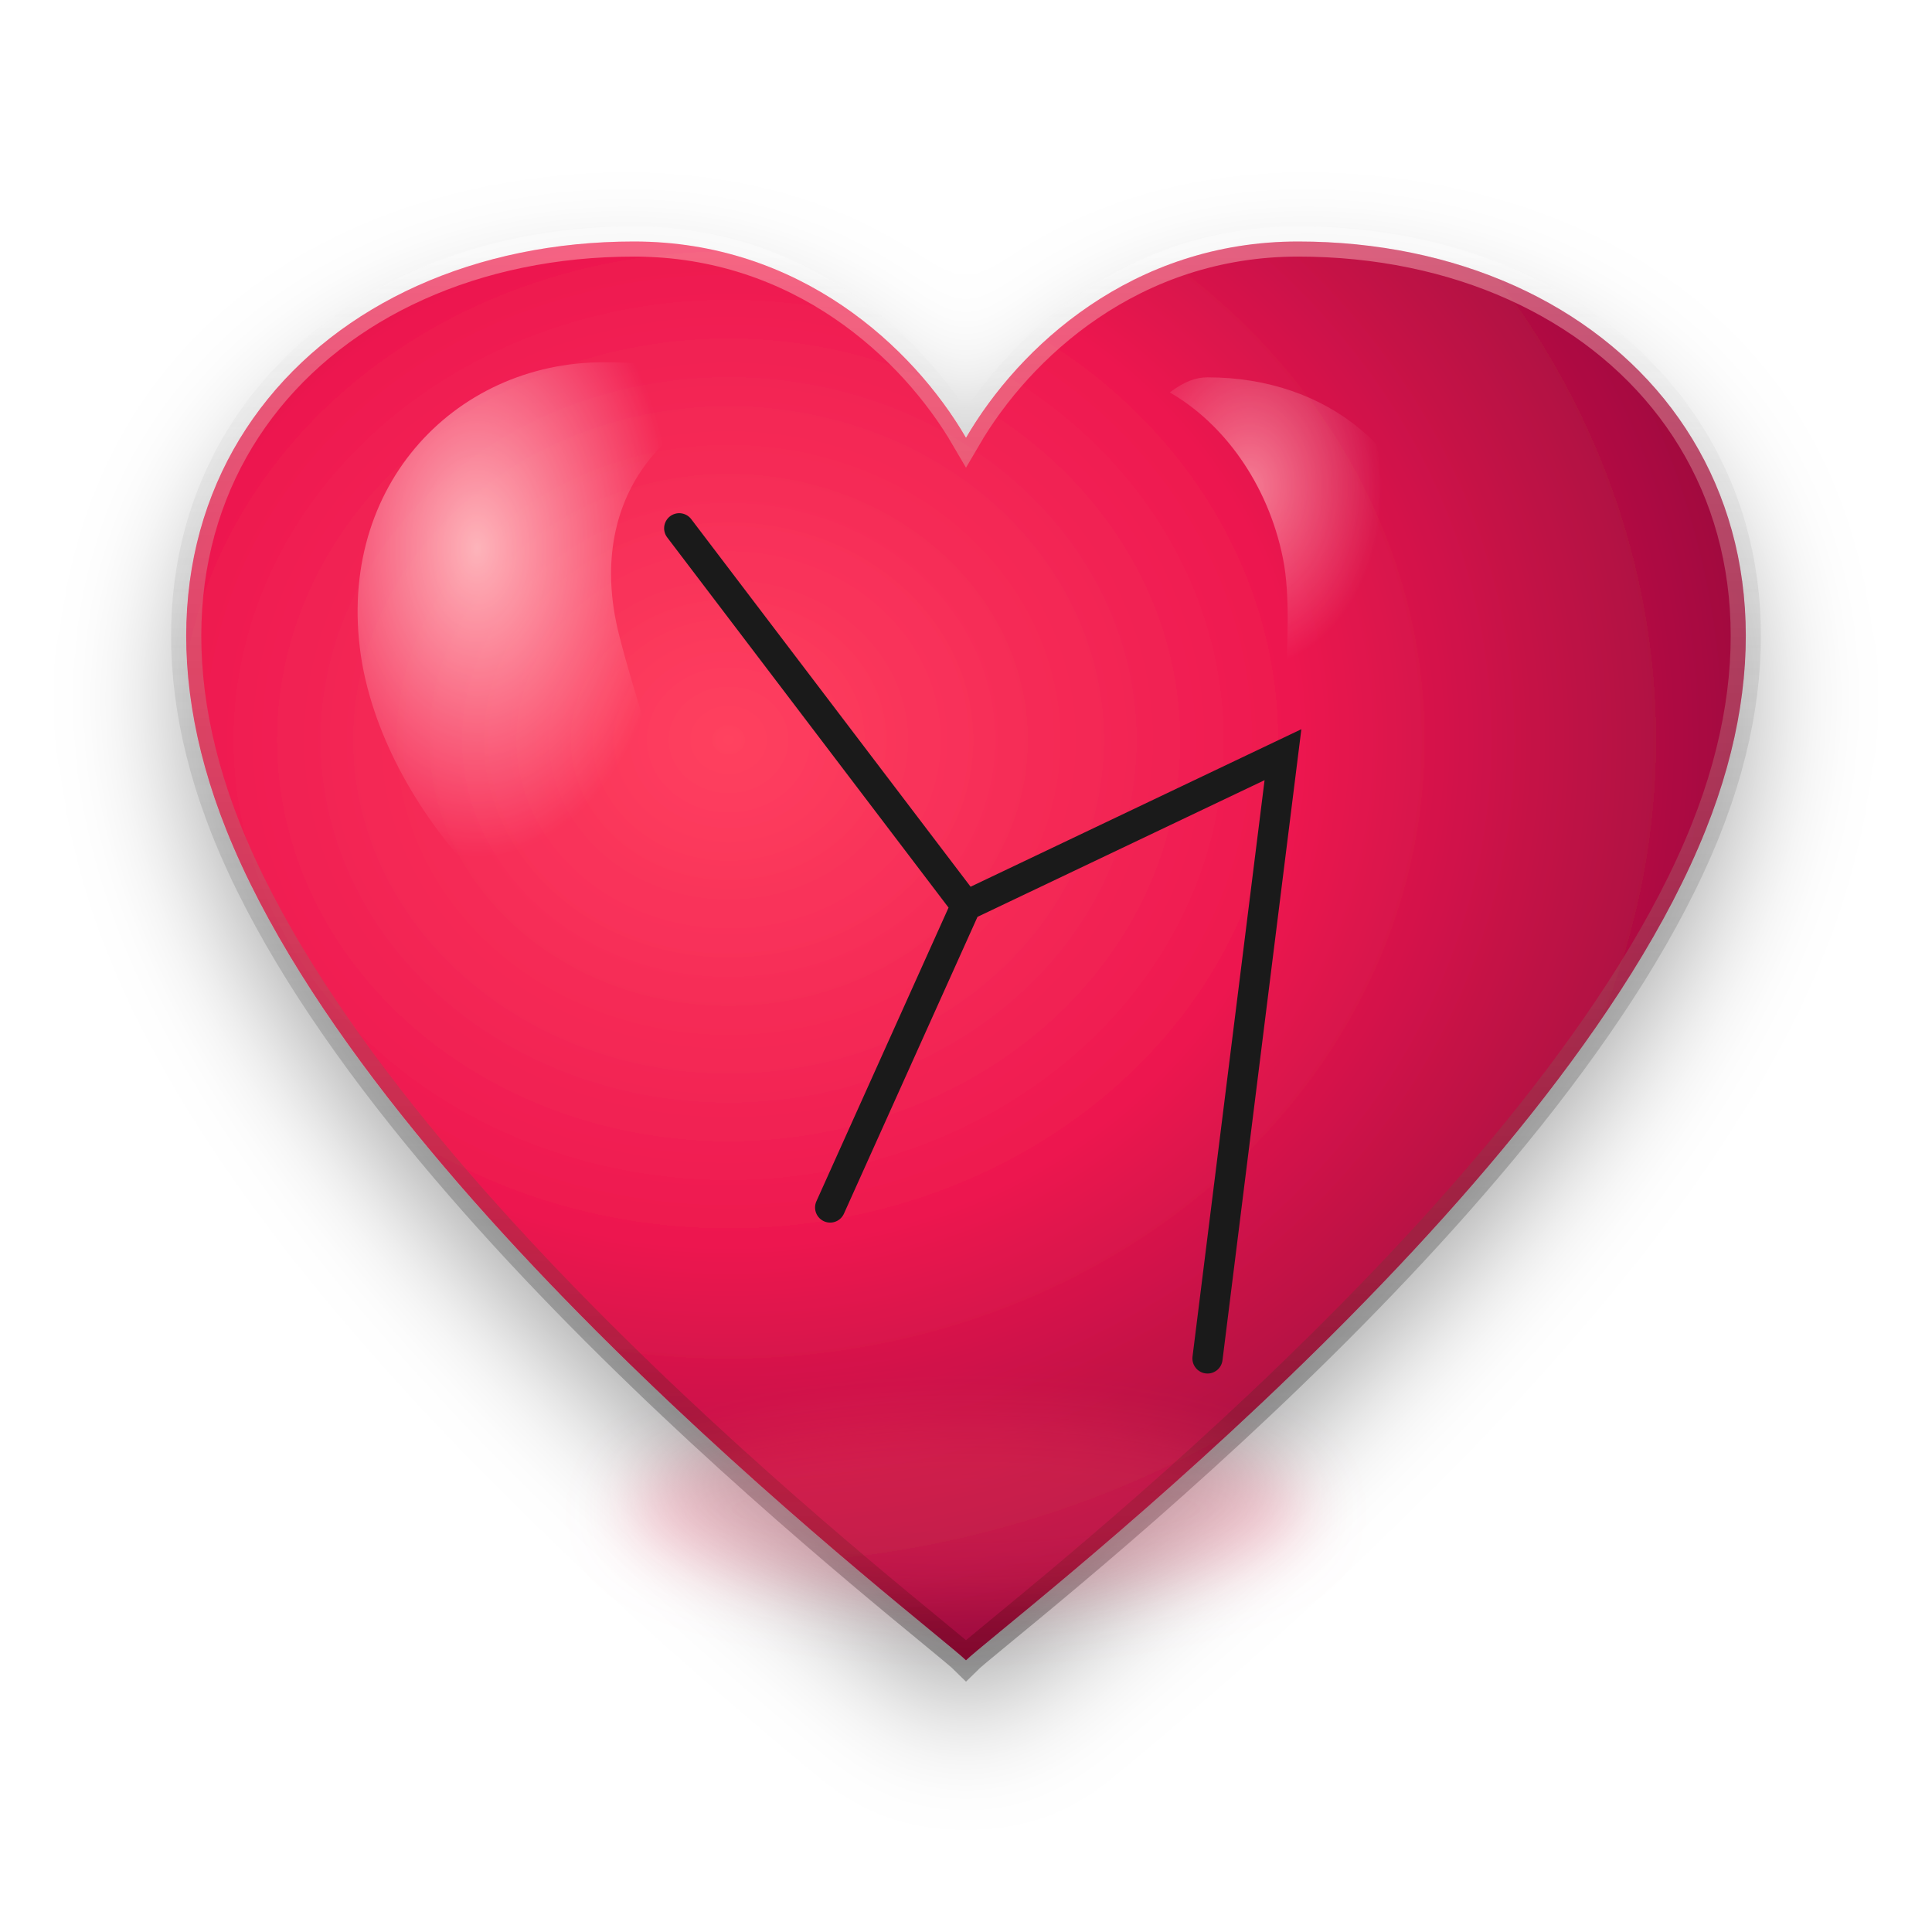
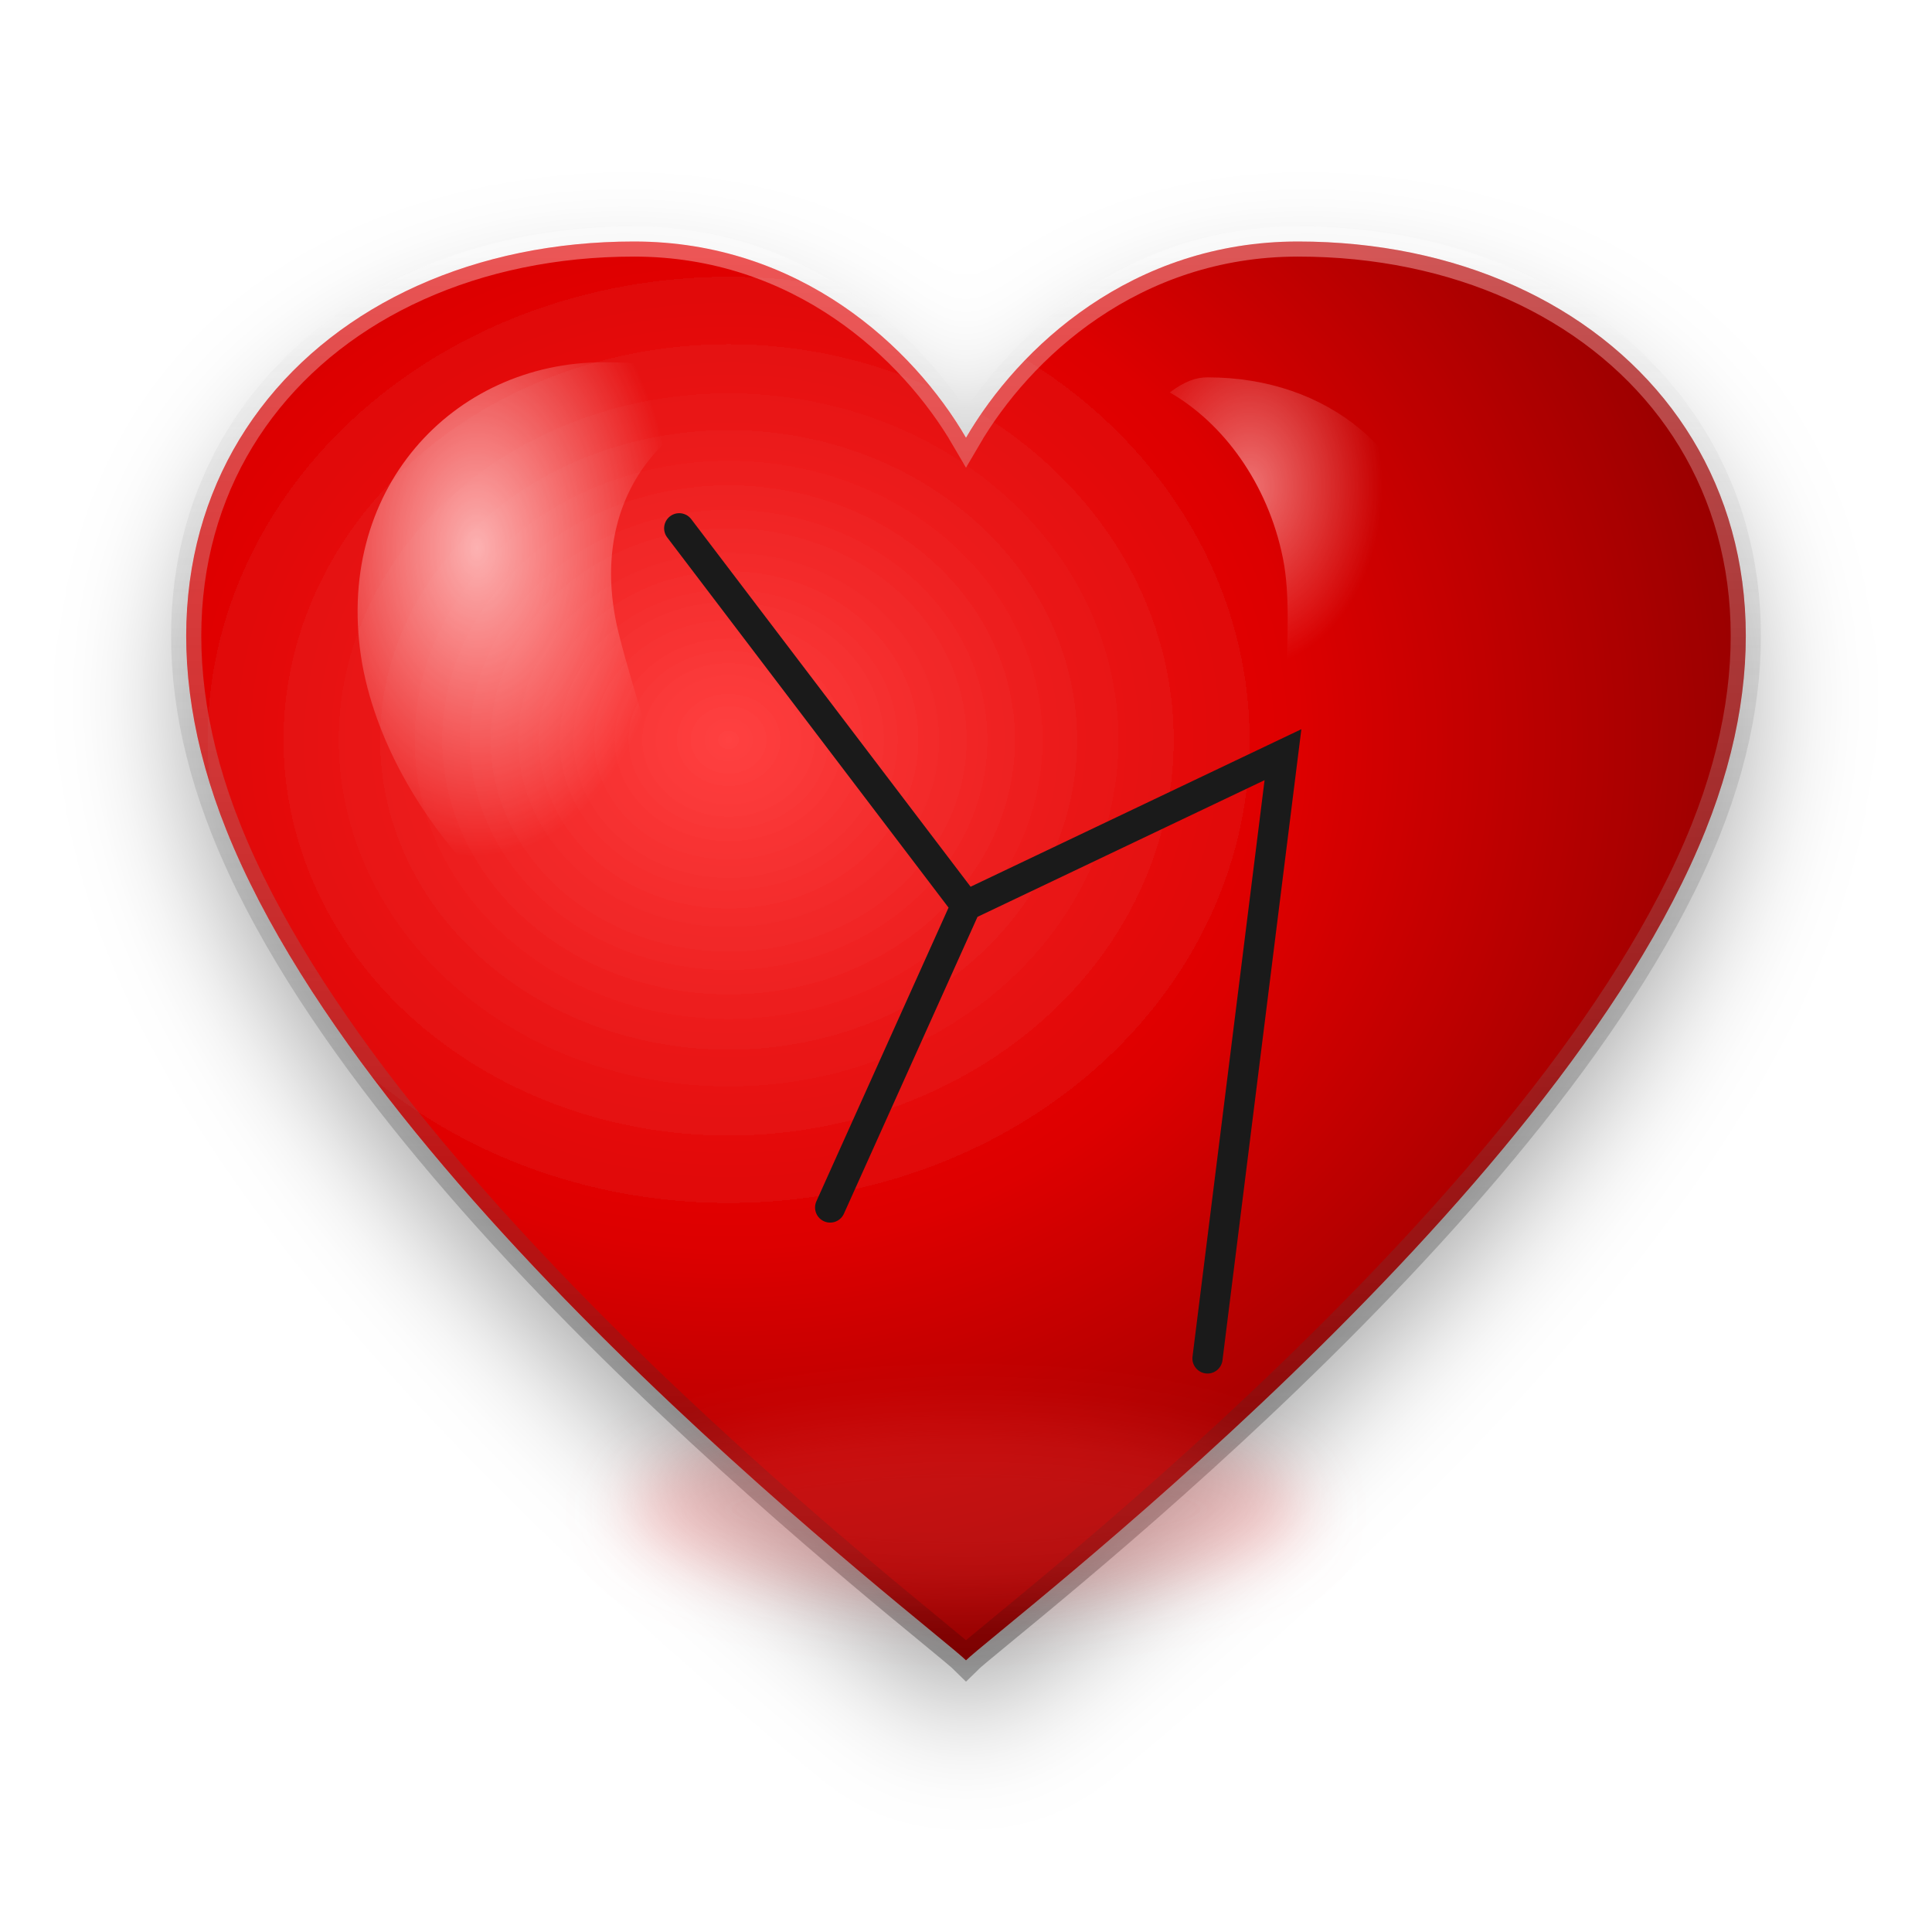
<svg xmlns="http://www.w3.org/2000/svg" viewBox="0 0 512 512" width="512" height="512">
  <defs>
    <filter id="dropShadow" x="-20%" y="-20%" width="140%" height="140%">
      <feDropShadow dx="0" dy="16" stdDeviation="16" flood-color="#000000" flood-opacity="0.35" />
    </filter>
    <filter id="glowEffect" x="-30%" y="-30%" width="160%" height="160%">
      <feGaussianBlur stdDeviation="12" result="blur" />
      <feComposite in="SourceGraphic" in2="blur" operator="over" />
    </filter>
    <radialGradient id="bodyGrad_RED" cx="35%" cy="35%" r="65%">
-       <stop offset="0%" stop-color="#FF5277" />
-       <stop offset="55%" stop-color="#E91E63" />
-       <stop offset="100%" stop-color="#880E4F" />
+       <stop offset="0%" stop-color="#FF5252" />
+       <stop offset="55%" stop-color="#D50000" />
+       <stop offset="100%" stop-color="#7F0000" />
    </radialGradient>
    <linearGradient id="bevelGrad_RED" x1="0%" y1="0%" x2="0%" y2="100%">
      <stop offset="0%" stop-color="#FFFFFF" stop-opacity="0.6" />
      <stop offset="100%" stop-color="#000000" stop-opacity="0.4" />
    </linearGradient>
    <radialGradient id="glossGrad" cx="30%" cy="30%" r="50%">
      <stop offset="0%" stop-color="#FFFFFF" stop-opacity="0.85" />
      <stop offset="100%" stop-color="#FFFFFF" stop-opacity="0.0" />
    </radialGradient>
  </defs>
  <g id="heart-root">
    <path d="M 256,440 C 248,432 100,320 60,220 C 24,130 84,64 168,64 C 212,64 242,92 256,116 C 270,92 300,64 344,64 C 428,64 488,130 452,220 C 412,320 264,432 256,440 Z" fill="url(#bodyGrad_RED)" filter="url(#dropShadow)" />
    <path d="M 256,440 C 248,432 100,320 60,220 C 24,130 84,64 168,64 C 212,64 242,92 256,116 C 270,92 300,64 344,64 C 428,64 488,130 452,220 C 412,320 264,432 256,440 Z" fill="none" stroke="url(#bevelGrad_RED)" stroke-width="8" opacity="0.7" />
    <path d="M 160,96 C 120,96 88,130 96,176 C 104,220 148,260 176,260 C 196,260 172,200 164,168 C 156,136 172,112 200,104 C 188,98 174,96 160,96 Z" fill="url(#glossGrad)" />
    <path d="M 320,100 C 352,100 376,120 380,150 C 384,178 360,196 348,196 C 336,196 344,168 340,148 C 336,128 324,112 310,104 C 314,101 317,100 320,100 Z" fill="url(#glossGrad)" opacity="0.65" />
-     <ellipse cx="256" cy="400" rx="90" ry="24" fill="#FF5277" opacity="0.25" filter="blur(8px)" />
+     <ellipse cx="256" cy="400" rx="90" ry="24" fill="#FF5252" opacity="0.25" filter="blur(8px)" />
    <path d="M 256,440 C 248,432 100,320 60,220 C 24,130 84,64 168,64 C 212,64 242,92 256,116 C 270,92 300,64 344,64 C 428,64 488,130 452,220 C 412,320 264,432 256,440 Z" fill="#FF0000" opacity="0.2" />
    <path d="M 180,140 L 256,240 L 220,320 M 256,240 L 340,200 L 320,360" fill="none" stroke="#1A1A1A" stroke-width="8" stroke-linecap="round" />
  </g>
</svg>
